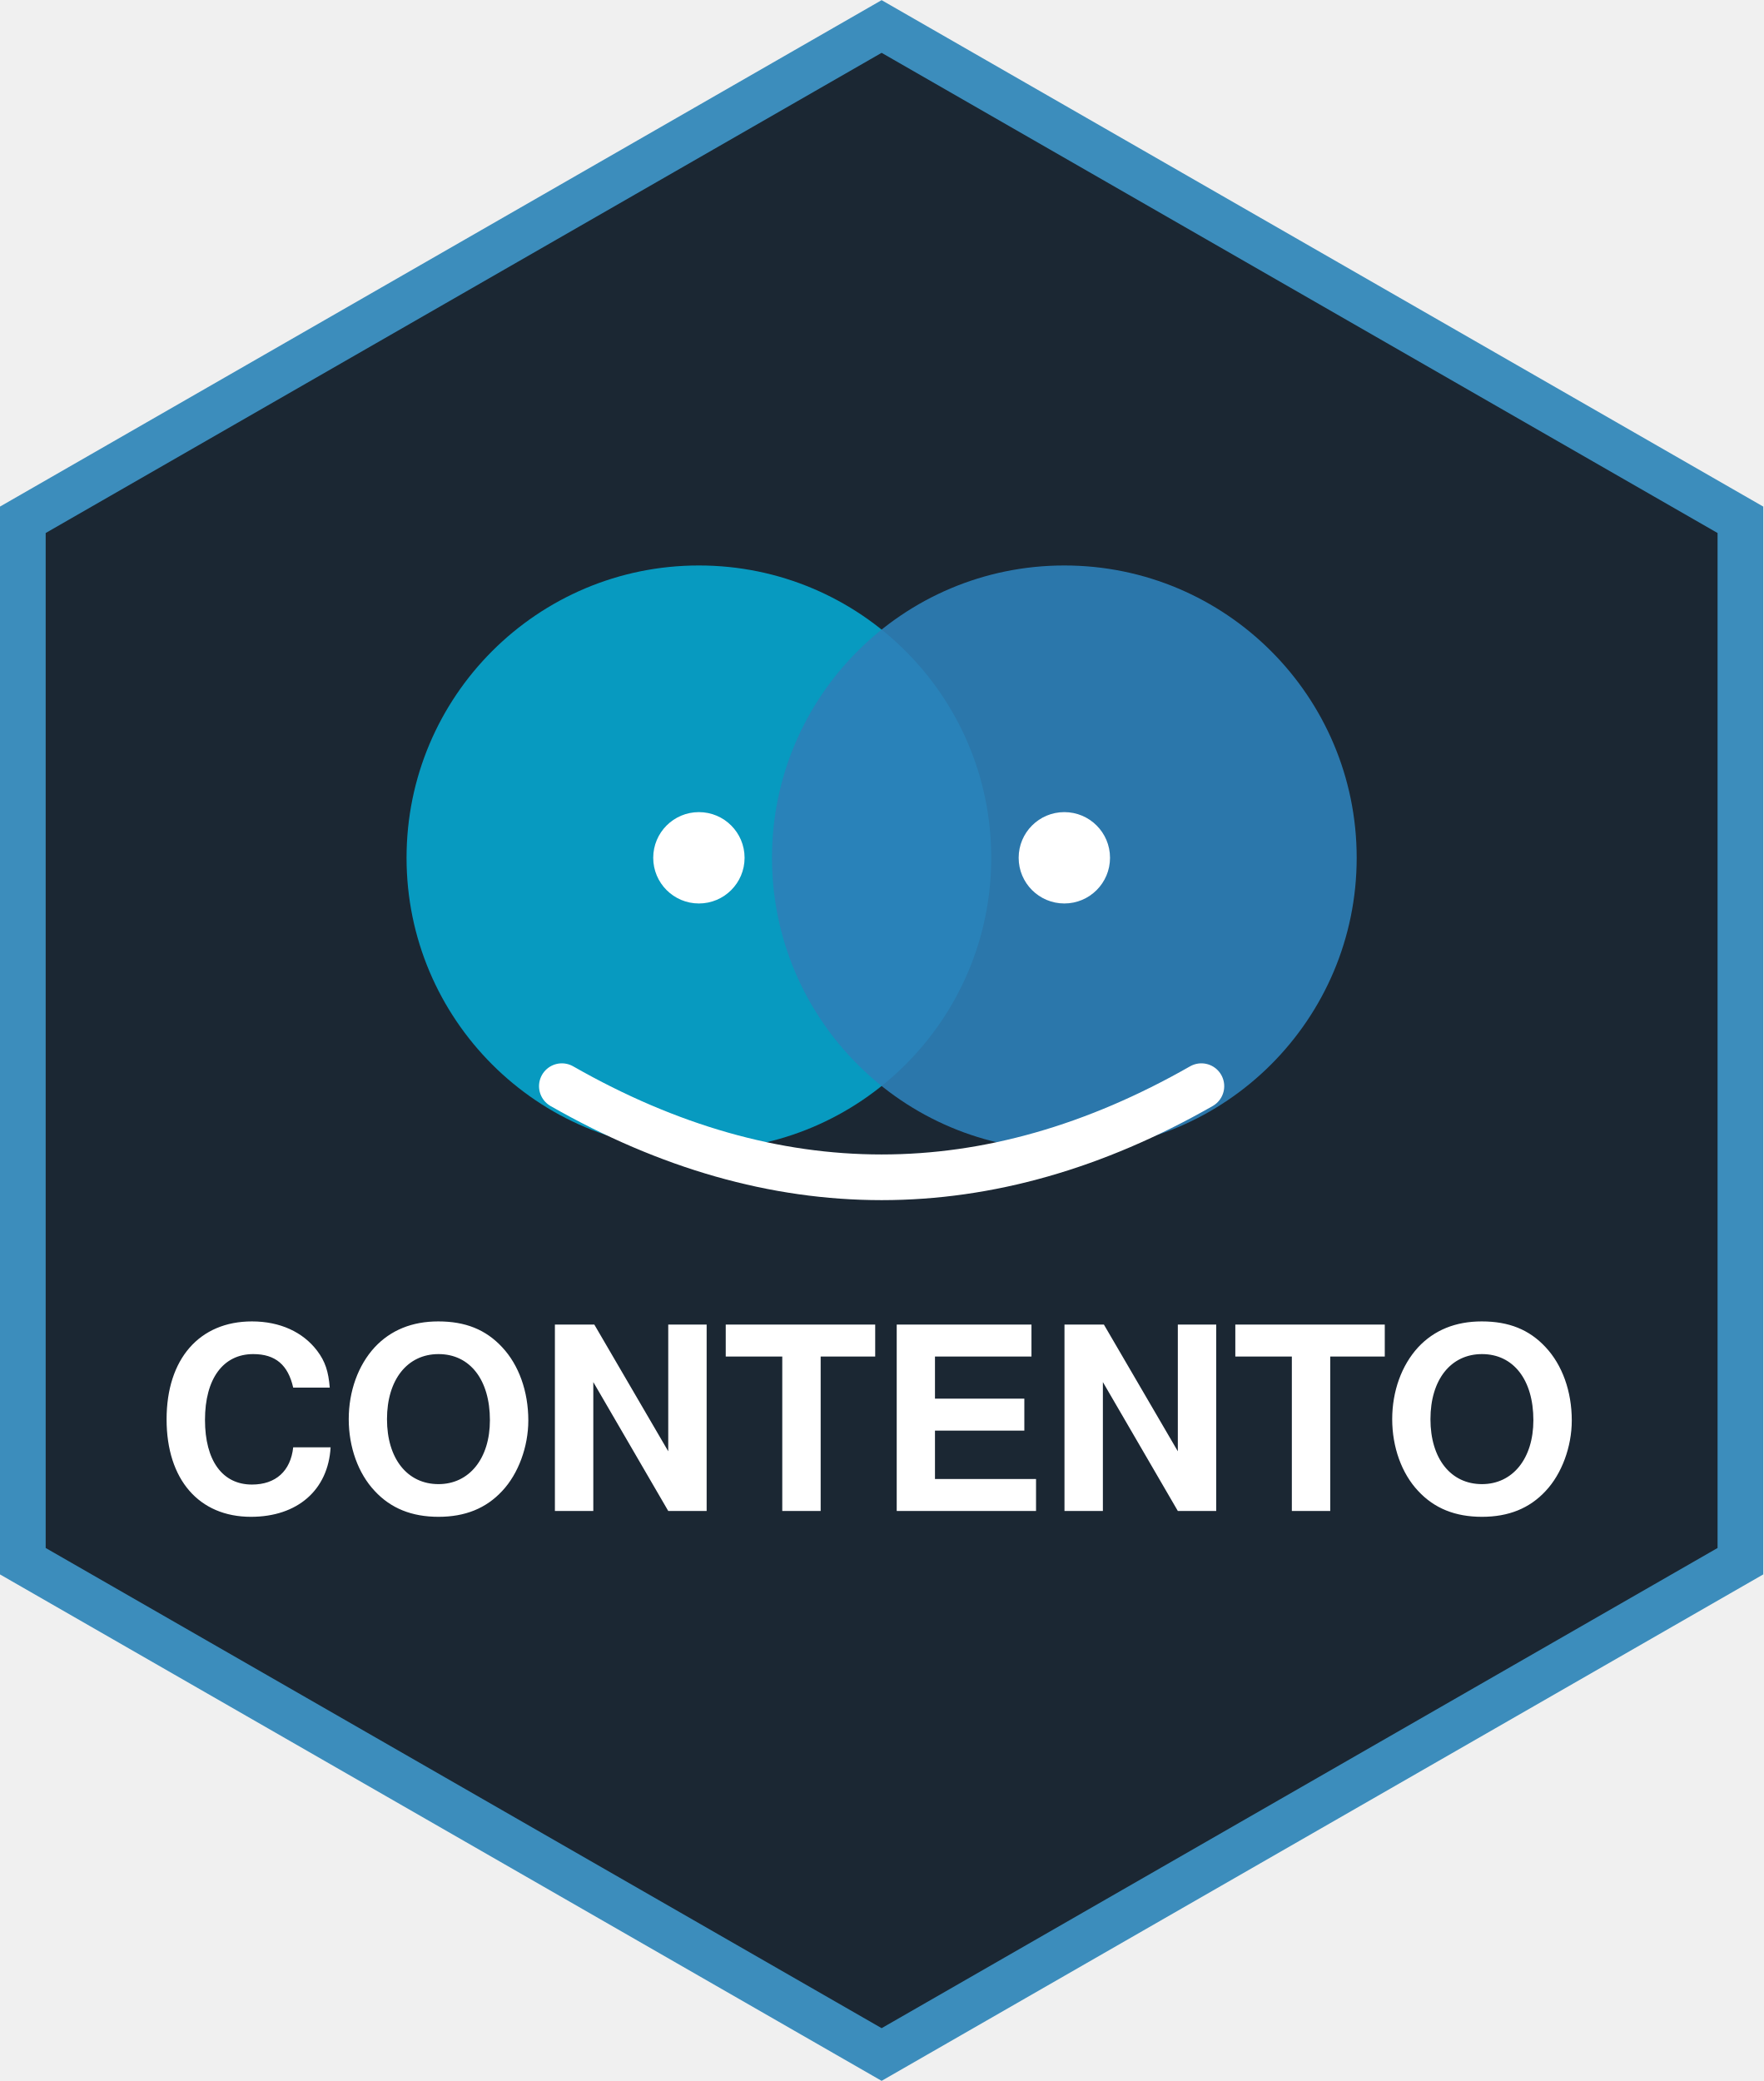
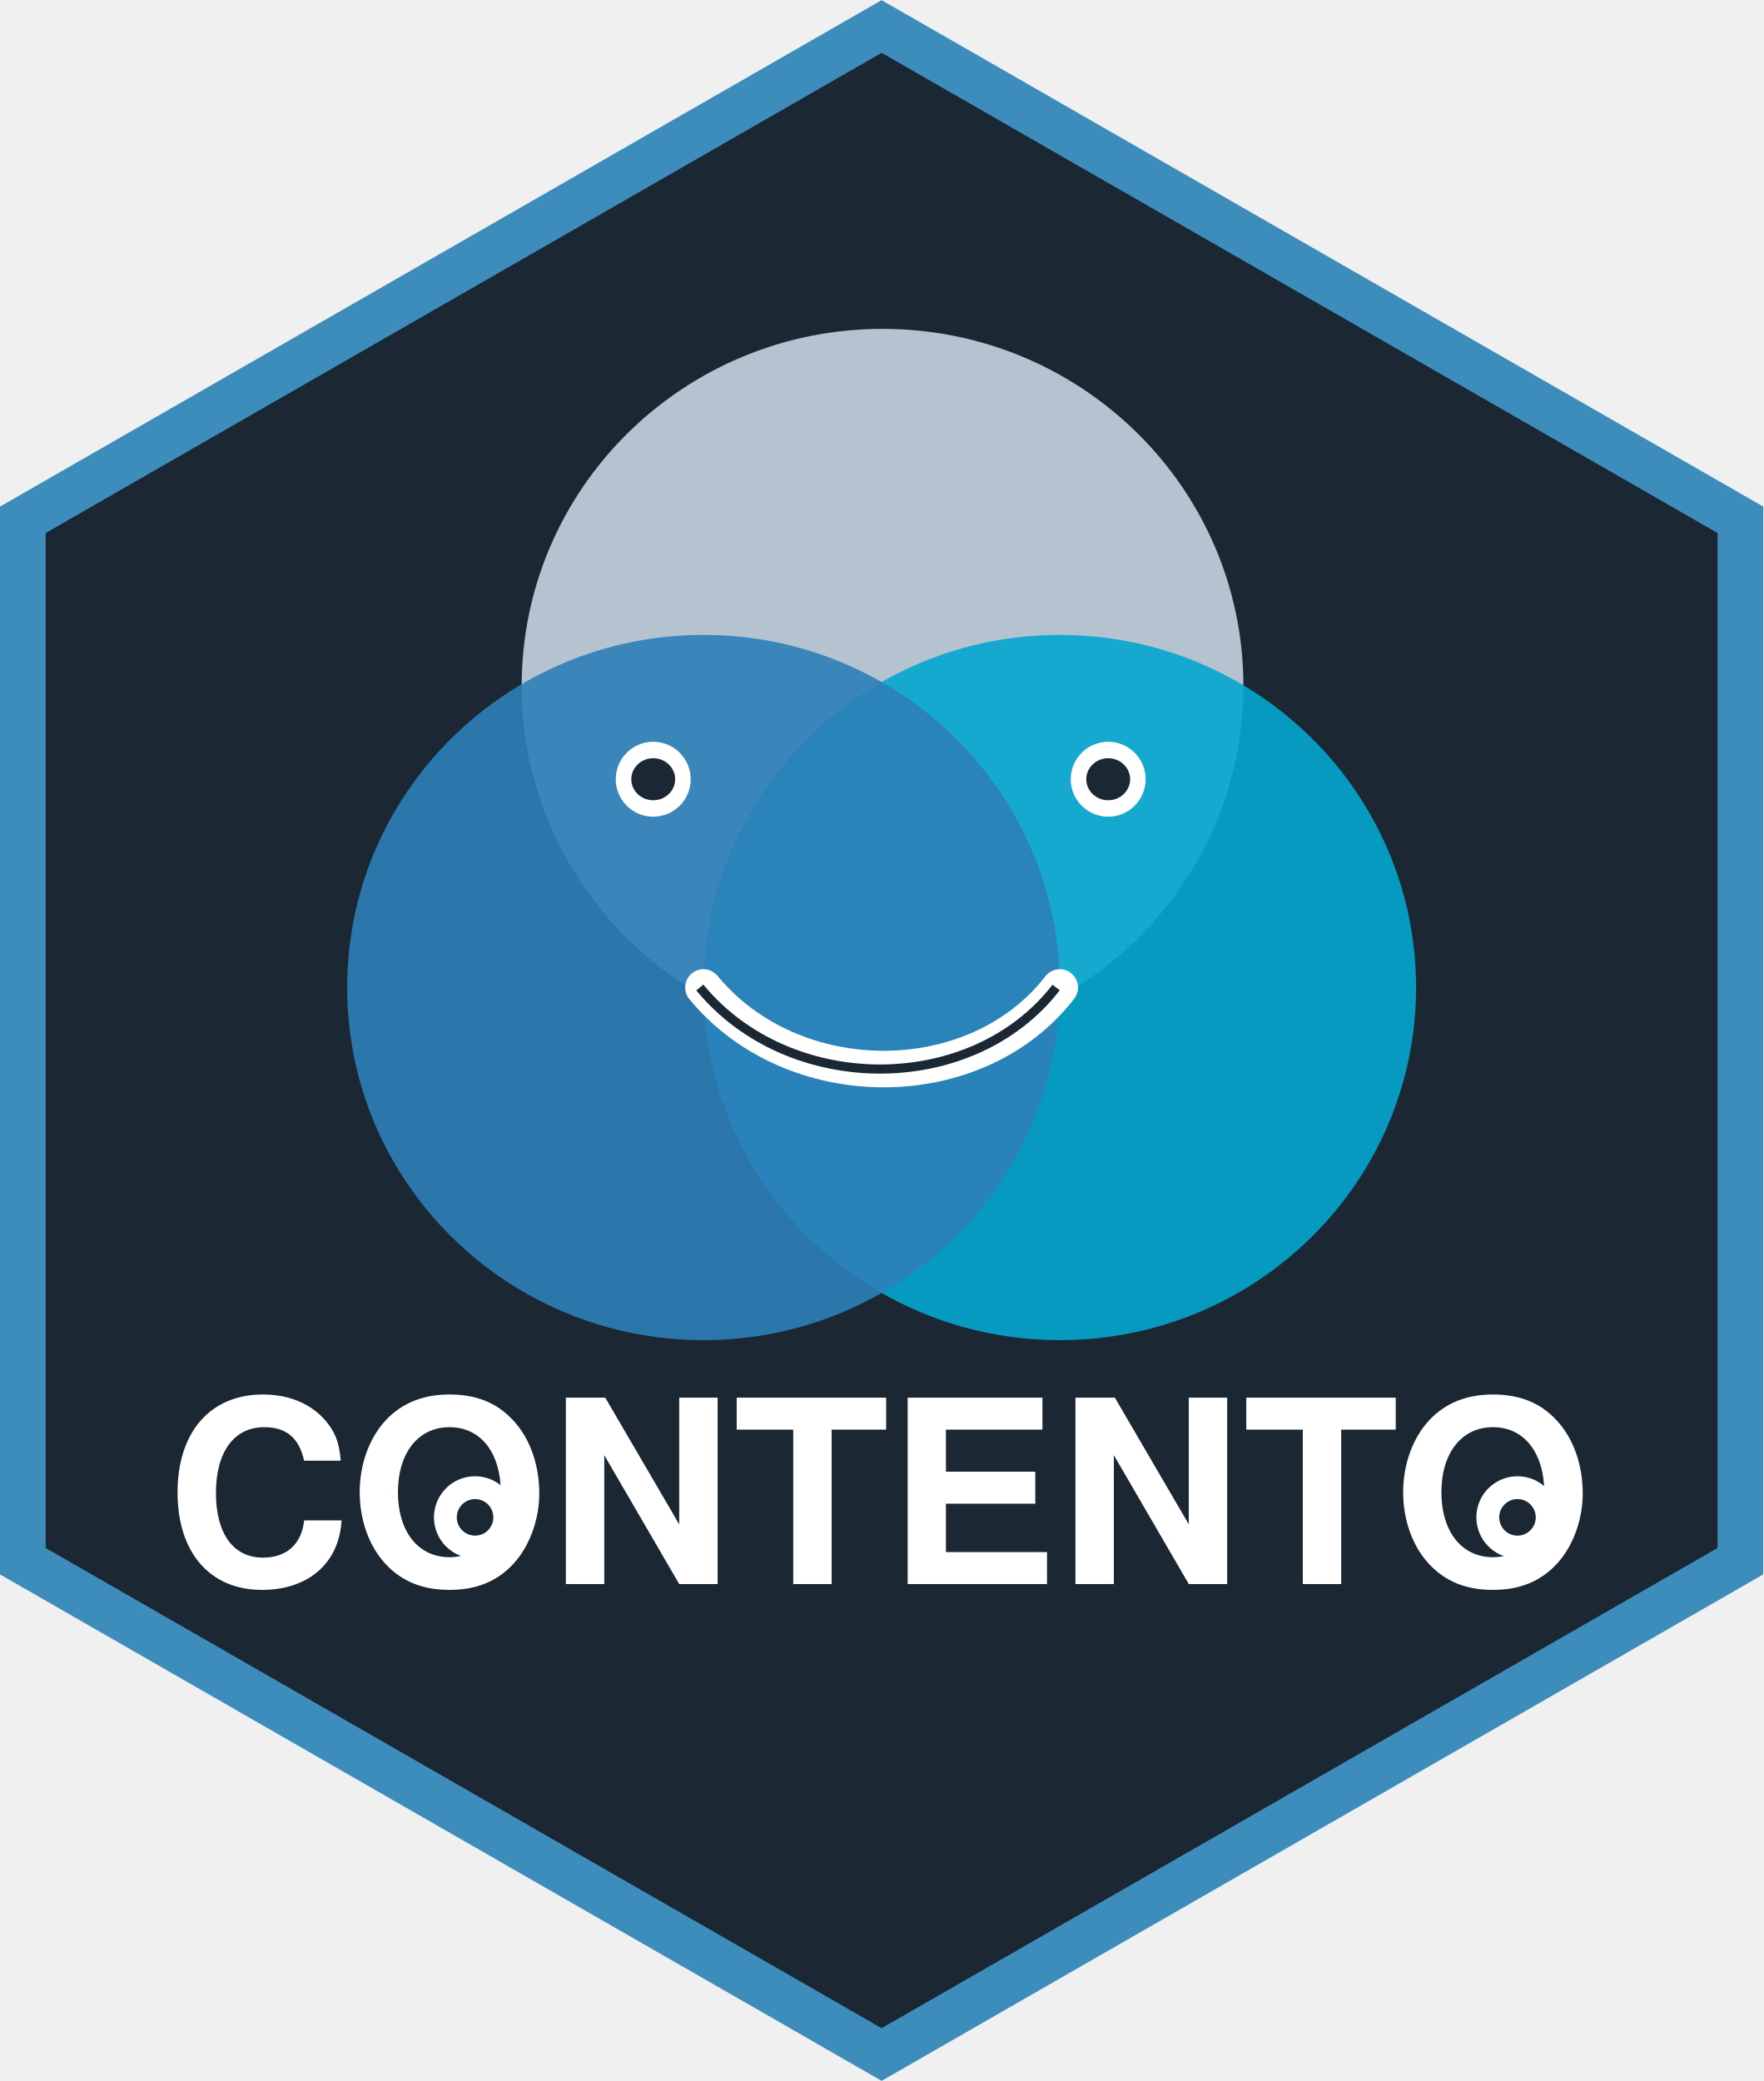
<svg xmlns="http://www.w3.org/2000/svg" id="Layer_1" version="1.1" viewBox="0 0 193 227.8">
  <defs>
    <style>
      .st0 {
-         fill: none;
        stroke: #fff;
        stroke-linecap: round;
+         stroke-width: 4px;
      }

      .st0, .st1 {
+         fill: none;
+       }
+ 
+       .st2 {
+         fill: #c4d4e0;
+         stroke: #c4d4e0;
+       }
+ 
+       .st2, .st3, .st4, .st5, .st6 {
+         isolation: isolate;
+       }
+ 
+       .st2, .st4, .st5 {
+         opacity: .9;
+       }
+ 
+       .st7 {
+         stroke: #3c8dbc;
        stroke-width: 5px;
      }

-       .st1 {
+       .st7, .st8 {
        fill: #1b2733;
-         stroke: #3c8dbc;
      }

-       .st2 {
+       .st9, .st6 {
+         fill: #fff;
+       }
+ 
+       .st1 {
+         stroke: #1b2733;
+       }
+ 
+       .st4 {
        fill: #2c7fb8;
      }

-       .st2, .st3 {
-         opacity: .9;
-       }
- 
-       .st2, .st3, .st4 {
-         isolation: isolate;
-       }
- 
-       .st3 {
+       .st5 {
        fill: #04a6cf;
      }

-       .st4 {
-         fill: #fff;
+       .st6 {
        font-family: Helvetica-Bold, Helvetica;
        font-size: 28px;
        font-weight: 700;
      }
    </style>
  </defs>
-   <polygon class="st1" points="96.5 2.9 190.5 56.9 190.5 170.9 96.5 224.9 2.5 170.9 2.5 56.9 96.5 2.9" />
-   <circle class="st3" cx="76.5" cy="93.9" r="32" />
-   <circle class="st2" cx="116.5" cy="93.9" r="32" />
-   <circle cx="76.5" cy="93.9" r="5" fill="#ffffff" />
-   <circle cx="116.5" cy="93.9" r="5" fill="#ffffff" />
-   <path class="st0" d="M61.5,118.9c23.3,13.3,46.7,13.3,70,0" />
-   <text class="st4" transform="translate(17 165.4)">
-     <tspan x="0" y="0">CONTENTO</tspan>
-   </text>
+   <polygon class="st7" points="96.5 2.9 190.5 56.9 190.5 170.9 96.5 224.9 2.5 170.9 2.5 56.9 96.5 2.9" />
+   <g class="st3">
+     <text class="st6" transform="translate(18.2 173.4)">
+       <tspan x="0" y="0">CONTENTO</tspan>
+     </text>
+   </g>
+   <circle class="st9" cx="52" cy="166.1" r="4.5" />
+   <circle class="st9" cx="166.1" cy="166.1" r="4.5" />
+   <circle class="st8" cx="52" cy="166.1" r="2" />
+   <circle class="st8" cx="166.1" cy="166.1" r="2" />
+   <g>
+     <ellipse class="st2" cx="96.6" cy="75.1" rx="39" ry="38.6" />
+     <ellipse class="st5" cx="116" cy="108.1" rx="39" ry="38.6" />
+     <ellipse class="st4" cx="77" cy="108.1" rx="39" ry="38.6" />
+     <path class="st0" d="M77,108.1c9.8,11.9,29.8,11.9,39,0" />
+     <ellipse class="st9" cx="71.5" cy="85.3" rx="4.1" ry="4.1" />
+     <ellipse class="st9" cx="121.3" cy="85.3" rx="4.1" ry="4.1" />
+     <ellipse class="st8" cx="71.5" cy="85.3" rx="2.4" ry="2.3" />
+     <ellipse class="st8" cx="121.3" cy="85.3" rx="2.4" ry="2.3" />
+     <path class="st1" d="M76.6,108.1c9.8,11.9,29.8,11.9,39,0" />
+   </g>
</svg>
